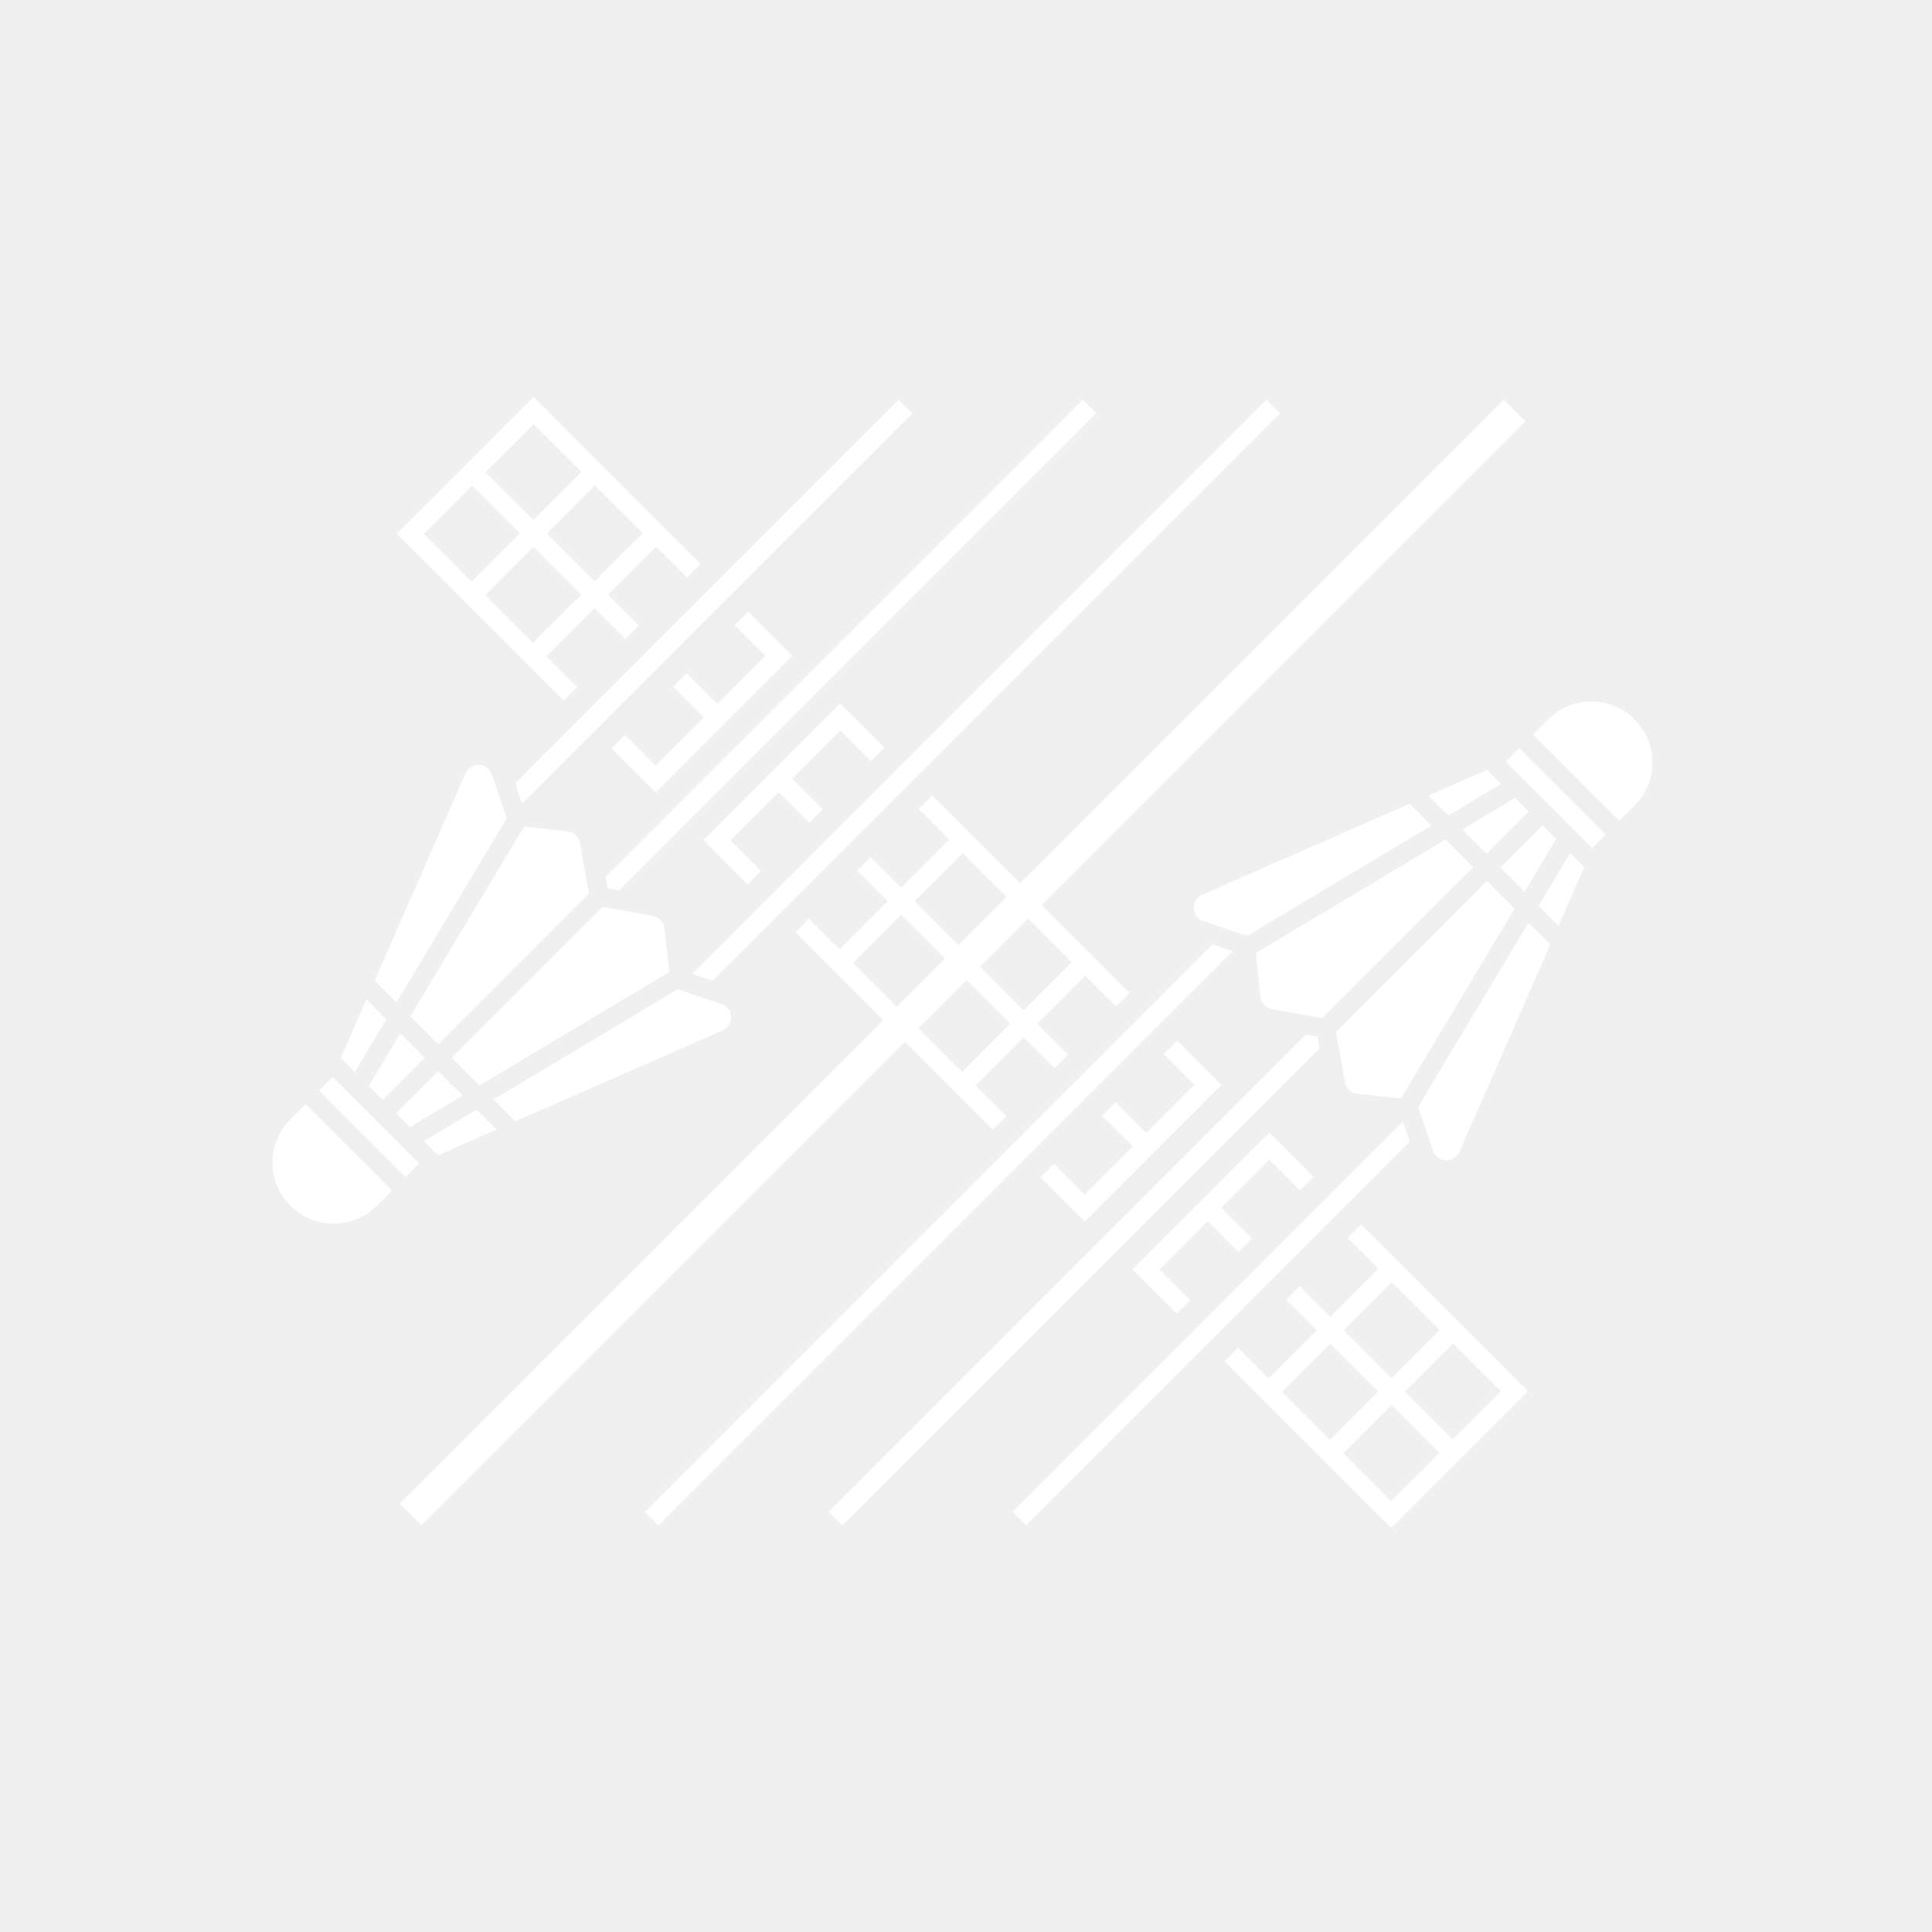
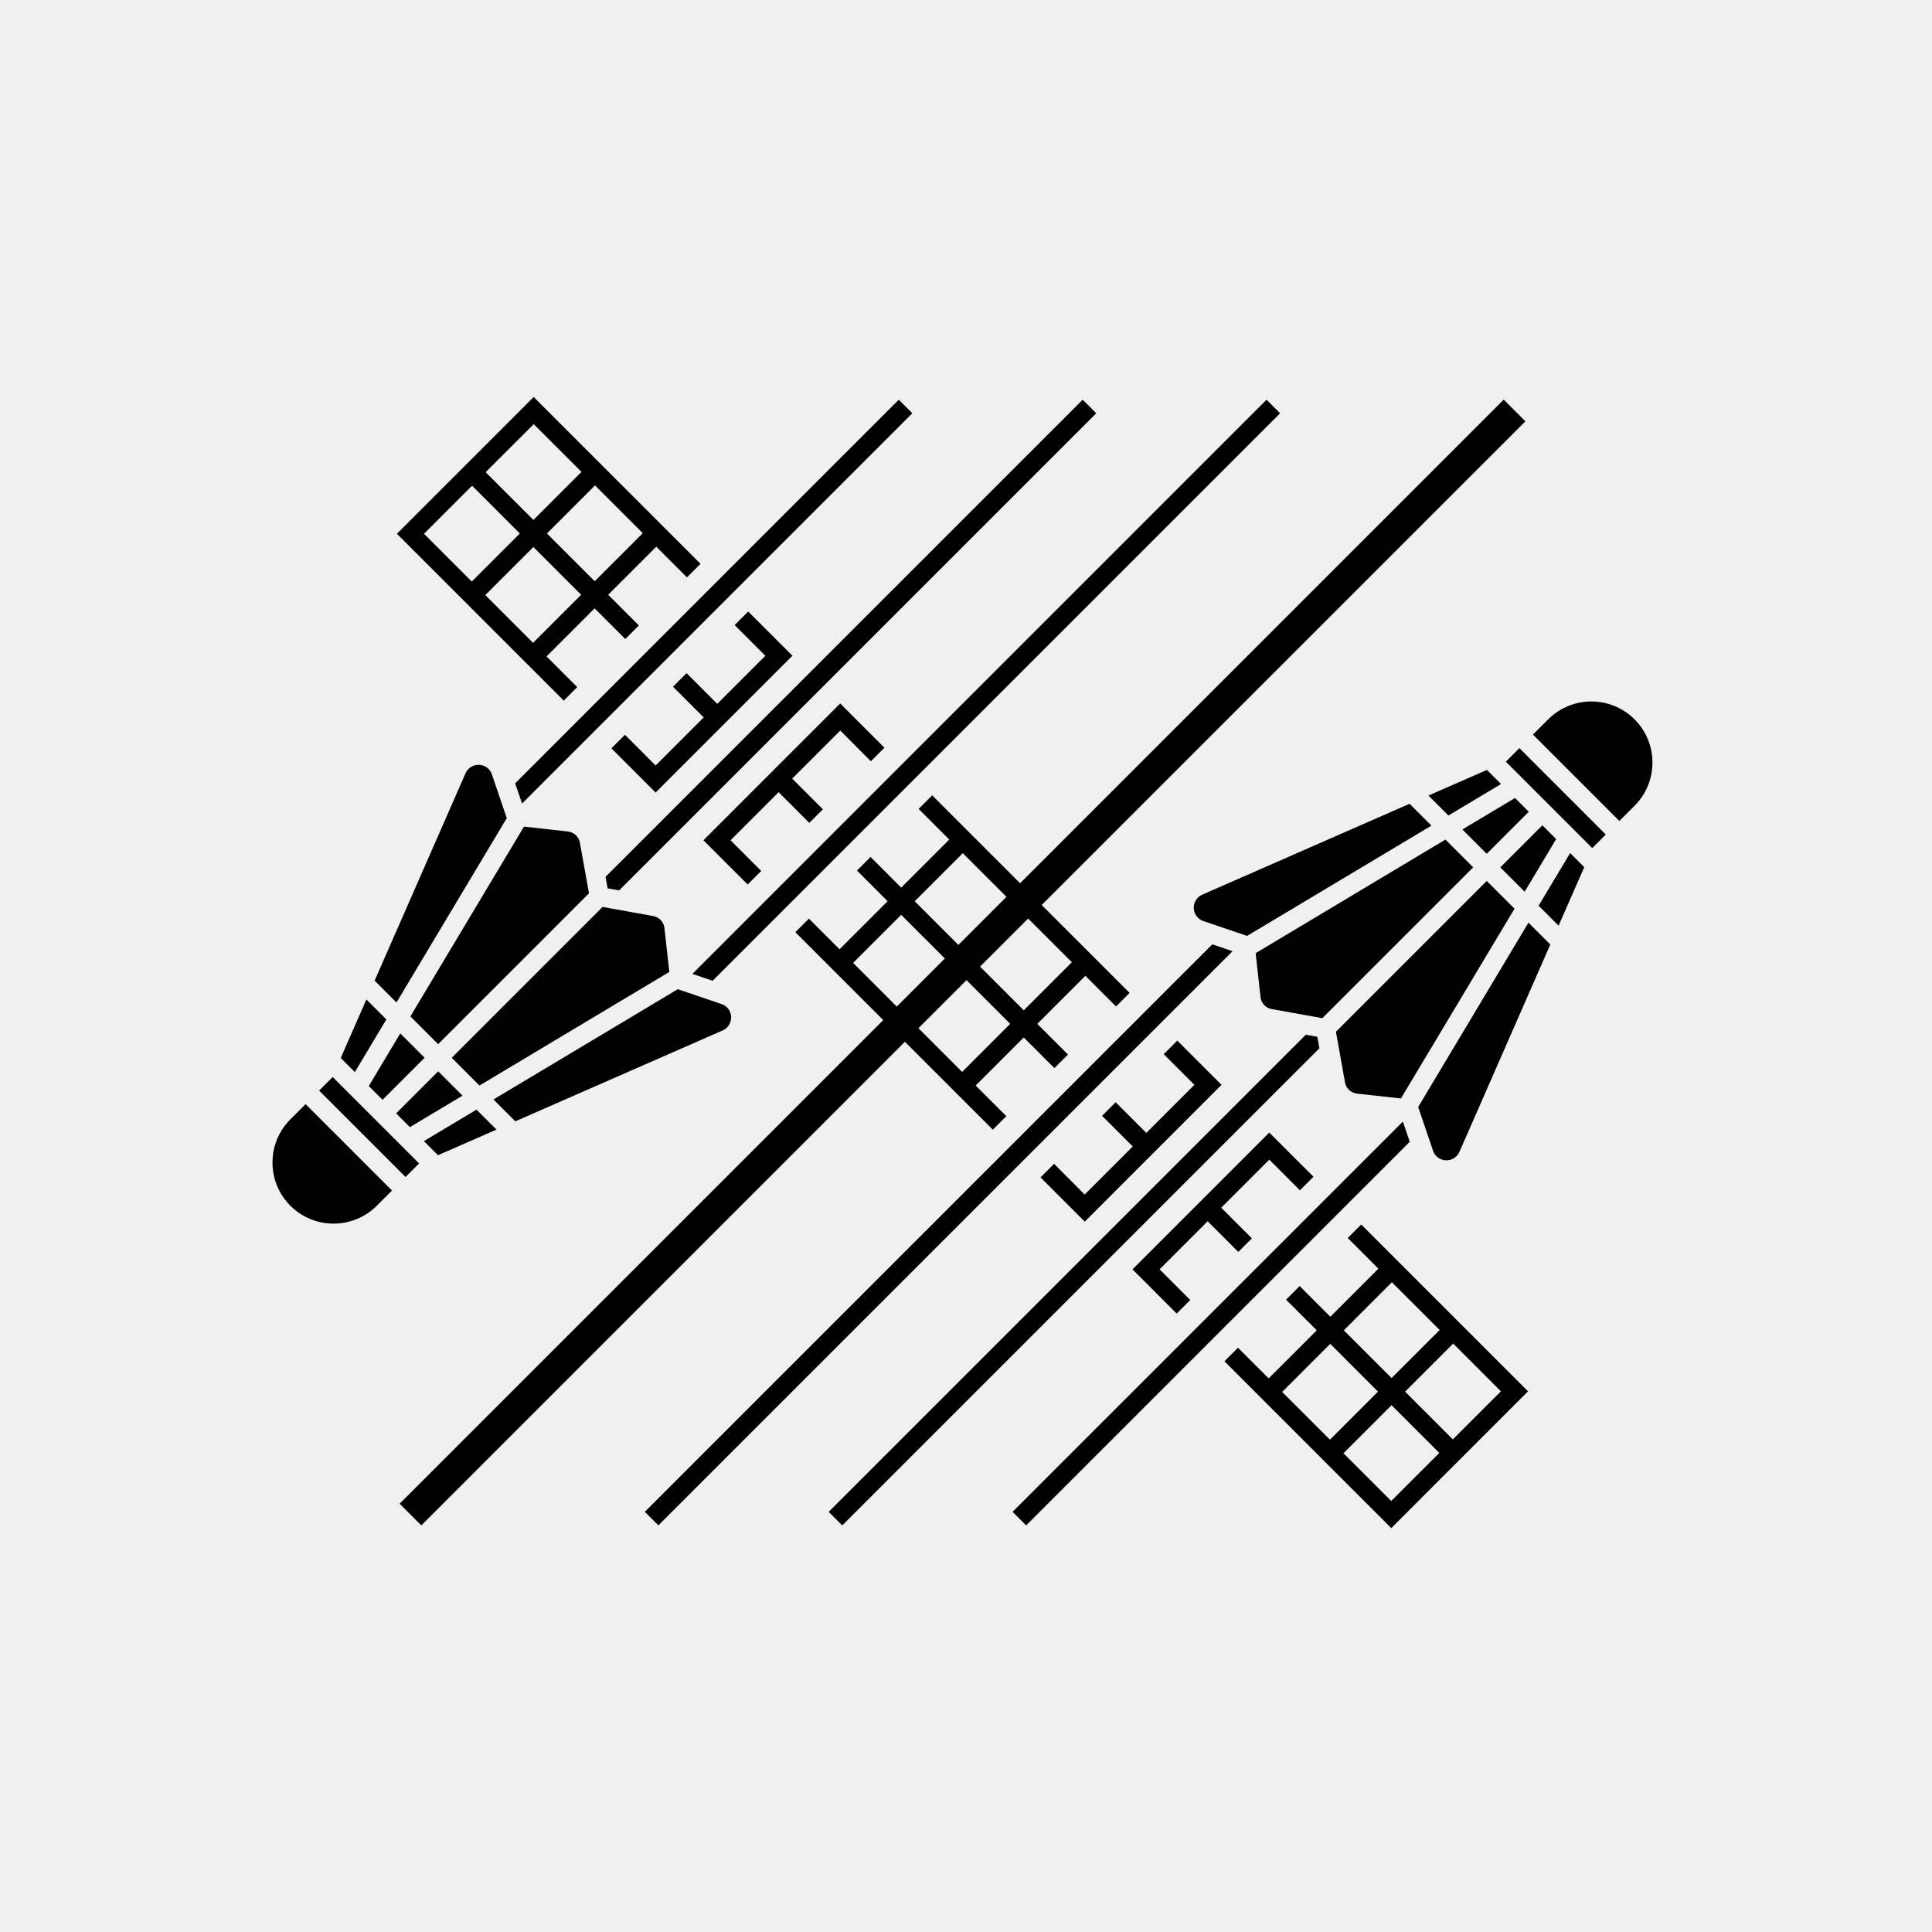
<svg xmlns="http://www.w3.org/2000/svg" width="252" height="252" viewBox="0 0 252 252" fill="none">
-   <path d="M46.285 139.835L44.445 137.995L47.79 130.365L50.395 132.97L46.285 139.835ZM73.53 91.385L51.77 69.625L69.61 51.78L91.37 73.54L89.6 75.31L85.6 71.31L79.33 77.58L83.33 81.58L81.56 83.35L77.56 79.35L71.29 85.62L75.29 89.62L73.53 91.385ZM77.61 63.315L71.34 69.585L77.57 75.815L83.84 69.545L77.61 63.315ZM63.345 61.59L69.575 67.82L75.845 61.55L69.615 55.325L63.345 61.59ZM61.535 75.855L67.805 69.585L61.575 63.355L55.305 69.625L61.535 75.855ZM69.53 83.85L75.8 77.58L69.57 71.35L63.3 77.62L69.53 83.85ZM54.665 151.75L43.395 140.48L41.625 142.25L52.895 153.52L54.665 151.75ZM37.875 146C34.765 149.11 34.765 154.16 37.875 157.27C40.985 160.38 46.035 160.38 49.145 157.27L51.13 155.285L39.86 144.015L37.875 146ZM66.1 106.715L64.16 101.005C64.043 100.652 63.82 100.344 63.522 100.122C63.225 99.899 62.866 99.773 62.495 99.76C61.725 99.73 61.025 100.165 60.715 100.875L48.865 127.91L51.715 130.76L66.1 106.715ZM68.095 104.81L119 53.905L117.23 52.135L67.195 102.175L68.095 104.81ZM87.3 126.775L86.665 121.055C86.626 120.671 86.463 120.31 86.2 120.026C85.938 119.743 85.59 119.553 85.21 119.485L78.595 118.295L58.92 137.97L62.54 141.59L87.3 126.775ZM48.105 141.655L49.9 143.45L55.385 137.965L52.21 134.79L48.105 141.655ZM74.065 108.455L68.345 107.82L53.53 132.575L57.15 136.195L76.825 116.52L75.635 109.905C75.5 109.135 74.855 108.535 74.065 108.455ZM92.95 127.925L166.97 53.905L165.2 52.135L90.31 127.03L92.95 127.925ZM60.33 142.91L57.155 139.735L51.67 145.22L53.465 147.015L60.33 142.91ZM64.76 147.34L62.155 144.735L55.29 148.84L57.13 150.68L64.76 147.34ZM113.59 99.295L115.36 97.525L109.59 91.755L91.75 109.6L97.52 115.37L99.29 113.6L95.29 109.6L101.56 103.33L105.56 107.33L107.33 105.56L103.33 101.56L109.6 95.29L113.59 99.295ZM81.52 95.84L79.75 97.61L85.515 103.375L103.36 85.53L97.595 79.765L95.825 81.535L99.825 85.535L93.555 91.805L89.555 87.805L87.785 89.575L91.785 93.575L85.515 99.845L81.52 95.84ZM94.25 134.41C94.594 134.261 94.885 134.011 95.084 133.693C95.284 133.375 95.381 133.005 95.365 132.63C95.352 132.258 95.226 131.9 95.003 131.602C94.781 131.305 94.472 131.082 94.12 130.965L88.41 129.025L64.365 143.41L67.215 146.26L94.25 134.41ZM79.255 115.87L80.755 116.14L142.99 53.905L141.22 52.135L78.985 114.37L79.255 115.87ZM169.555 155.26L171.325 153.49L165.56 147.725L147.715 165.57L153.48 171.335L155.25 169.565L151.25 165.565L157.52 159.295L161.52 163.295L163.29 161.525L159.29 157.525L165.56 151.255L169.555 155.26ZM182.985 146.29L132.075 197.195L133.845 198.965L183.88 148.93L182.985 146.29ZM137.49 151.805L135.72 153.575L141.49 159.345L159.33 141.5L153.56 135.73L151.79 137.5L155.79 141.5L149.52 147.77L145.52 143.77L143.75 145.54L147.75 149.54L141.48 155.81L137.49 151.805ZM177.55 159.715L199.31 181.475L181.47 199.32L159.71 177.56L161.48 175.79L165.48 179.79L171.75 173.52L167.75 169.52L169.52 167.75L173.52 171.75L179.79 165.48L175.79 161.48L177.55 159.715ZM173.47 187.785L179.74 181.515L173.51 175.285L167.24 181.555L173.47 187.785ZM187.735 189.515L181.505 183.285L175.235 189.555L181.465 195.78L187.735 189.515ZM189.545 175.25L183.275 181.52L189.5 187.745L195.77 181.475L189.545 175.25ZM181.55 167.25L175.28 173.52L181.51 179.75L187.78 173.48L181.55 167.25ZM171.825 135.23L170.325 134.96L108.09 197.195L109.86 198.965L172.095 136.73L171.825 135.23ZM184.98 144.39L186.92 150.1C187.165 150.825 187.82 151.315 188.585 151.345C189.355 151.375 190.055 150.94 190.365 150.23L202.215 123.195L199.365 120.345L184.98 144.39ZM196.415 99.35L207.685 110.62L209.45 108.85L198.18 97.58L196.415 99.35ZM213.205 93.83C210.095 90.72 205.045 90.72 201.935 93.83L199.95 95.815L211.22 107.085L213.205 105.1C216.315 101.985 216.315 96.94 213.205 93.83ZM200.69 118.135L203.295 120.74L206.64 113.11L204.8 111.27L200.69 118.135ZM118.03 135.885L54.955 198.965L52.125 196.135L115.205 133.055L103.74 121.59L105.51 119.82L109.51 123.82L115.78 117.55L111.78 113.55L113.55 111.78L117.55 115.78L123.82 109.51L119.82 105.51L121.59 103.74L133.055 115.205L196.135 52.125L198.965 54.955L135.875 118.045L147.34 129.51L145.57 131.28L141.57 127.28L135.3 133.55L139.3 137.55L137.53 139.32L133.53 135.32L127.26 141.59L131.26 145.59L129.5 147.35L118.03 135.885ZM131.765 133.545L126.065 127.845L119.795 134.115L125.495 139.815L131.765 133.545ZM127.835 126.08L133.535 131.78L139.805 125.51L134.105 119.81L127.835 126.08ZM119.31 117.555L125.005 123.25L131.275 116.98L125.58 111.285L119.31 117.555ZM116.97 131.29L123.24 125.02L117.545 119.325L111.275 125.595L116.97 131.29ZM165.865 131.615L172.48 132.805L192.155 113.13L188.535 109.51L163.78 124.325L164.415 130.045C164.452 130.429 164.614 130.79 164.876 131.074C165.138 131.357 165.485 131.547 165.865 131.615ZM158.13 123.175L84.105 197.195L85.875 198.965L160.77 124.07L158.13 123.175ZM156.825 116.69C156.481 116.839 156.19 117.088 155.991 117.406C155.791 117.724 155.694 118.095 155.71 118.47C155.723 118.841 155.849 119.2 156.072 119.497C156.294 119.795 156.602 120.017 156.955 120.135L162.665 122.075L186.71 107.69L183.86 104.84L156.825 116.69ZM186.32 103.765L188.925 106.37L195.79 102.265L193.95 100.425L186.32 103.765ZM177.01 142.645L182.73 143.28L197.545 118.525L193.925 114.905L174.25 134.58L175.44 141.195C175.575 141.965 176.225 142.565 177.01 142.645ZM190.745 108.19L193.92 111.365L199.405 105.88L197.61 104.085L190.745 108.19ZM202.975 109.445L201.18 107.65L195.695 113.135L198.87 116.31L202.975 109.445Z" fill="white" />
+   <path d="M46.285 139.835L44.445 137.995L47.79 130.365L50.395 132.97L46.285 139.835ZM73.53 91.385L51.77 69.625L69.61 51.78L91.37 73.54L89.6 75.31L85.6 71.31L79.33 77.58L83.33 81.58L81.56 83.35L77.56 79.35L71.29 85.62L75.29 89.62L73.53 91.385ZM77.61 63.315L71.34 69.585L77.57 75.815L83.84 69.545L77.61 63.315ZM63.345 61.59L69.575 67.82L75.845 61.55L69.615 55.325L63.345 61.59ZM61.535 75.855L67.805 69.585L61.575 63.355L55.305 69.625L61.535 75.855ZM69.53 83.85L75.8 77.58L69.57 71.35L63.3 77.62L69.53 83.85ZM54.665 151.75L43.395 140.48L41.625 142.25L52.895 153.52L54.665 151.75ZM37.875 146C34.765 149.11 34.765 154.16 37.875 157.27C40.985 160.38 46.035 160.38 49.145 157.27L51.13 155.285L39.86 144.015L37.875 146ZM66.1 106.715L64.16 101.005C64.043 100.652 63.82 100.344 63.522 100.122C63.225 99.899 62.866 99.773 62.495 99.76C61.725 99.73 61.025 100.165 60.715 100.875L48.865 127.91L51.715 130.76L66.1 106.715ZM68.095 104.81L119 53.905L117.23 52.135L67.195 102.175L68.095 104.81ZM87.3 126.775L86.665 121.055C86.626 120.671 86.463 120.31 86.2 120.026C85.938 119.743 85.59 119.553 85.21 119.485L78.595 118.295L58.92 137.97L62.54 141.59L87.3 126.775ZM48.105 141.655L49.9 143.45L55.385 137.965L52.21 134.79L48.105 141.655ZM74.065 108.455L68.345 107.82L53.53 132.575L57.15 136.195L76.825 116.52L75.635 109.905C75.5 109.135 74.855 108.535 74.065 108.455ZM92.95 127.925L166.97 53.905L165.2 52.135L90.31 127.03L92.95 127.925ZM60.33 142.91L57.155 139.735L51.67 145.22L53.465 147.015L60.33 142.91ZM64.76 147.34L62.155 144.735L55.29 148.84L57.13 150.68L64.76 147.34ZM113.59 99.295L115.36 97.525L109.59 91.755L91.75 109.6L97.52 115.37L99.29 113.6L95.29 109.6L101.56 103.33L105.56 107.33L107.33 105.56L103.33 101.56L109.6 95.29L113.59 99.295ZM81.52 95.84L79.75 97.61L85.515 103.375L103.36 85.53L97.595 79.765L95.825 81.535L99.825 85.535L93.555 91.805L89.555 87.805L87.785 89.575L91.785 93.575L85.515 99.845L81.52 95.84ZM94.25 134.41C94.594 134.261 94.885 134.011 95.084 133.693C95.284 133.375 95.381 133.005 95.365 132.63C95.352 132.258 95.226 131.9 95.003 131.602C94.781 131.305 94.472 131.082 94.12 130.965L88.41 129.025L64.365 143.41L67.215 146.26L94.25 134.41ZM79.255 115.87L80.755 116.14L142.99 53.905L141.22 52.135L78.985 114.37L79.255 115.87ZM169.555 155.26L171.325 153.49L165.56 147.725L147.715 165.57L153.48 171.335L155.25 169.565L151.25 165.565L157.52 159.295L161.52 163.295L163.29 161.525L159.29 157.525L165.56 151.255L169.555 155.26ZM182.985 146.29L132.075 197.195L133.845 198.965L183.88 148.93L182.985 146.29ZM137.49 151.805L135.72 153.575L141.49 159.345L159.33 141.5L153.56 135.73L151.79 137.5L155.79 141.5L149.52 147.77L145.52 143.77L143.75 145.54L147.75 149.54L141.48 155.81L137.49 151.805ZM177.55 159.715L199.31 181.475L181.47 199.32L159.71 177.56L161.48 175.79L165.48 179.79L171.75 173.52L167.75 169.52L169.52 167.75L173.52 171.75L179.79 165.48L175.79 161.48L177.55 159.715ZM173.47 187.785L179.74 181.515L173.51 175.285L167.24 181.555L173.47 187.785ZM187.735 189.515L181.505 183.285L175.235 189.555L181.465 195.78L187.735 189.515ZM189.545 175.25L183.275 181.52L189.5 187.745L195.77 181.475L189.545 175.25ZM181.55 167.25L175.28 173.52L181.51 179.75L187.78 173.48L181.55 167.25ZM171.825 135.23L170.325 134.96L108.09 197.195L109.86 198.965L172.095 136.73L171.825 135.23ZM184.98 144.39L186.92 150.1C187.165 150.825 187.82 151.315 188.585 151.345C189.355 151.375 190.055 150.94 190.365 150.23L202.215 123.195L199.365 120.345L184.98 144.39ZM196.415 99.35L207.685 110.62L209.45 108.85L198.18 97.58L196.415 99.35ZM213.205 93.83C210.095 90.72 205.045 90.72 201.935 93.83L199.95 95.815L211.22 107.085L213.205 105.1C216.315 101.985 216.315 96.94 213.205 93.83ZM200.69 118.135L203.295 120.74L206.64 113.11L204.8 111.27L200.69 118.135ZM118.03 135.885L54.955 198.965L52.125 196.135L115.205 133.055L103.74 121.59L105.51 119.82L109.51 123.82L115.78 117.55L111.78 113.55L113.55 111.78L117.55 115.78L123.82 109.51L119.82 105.51L121.59 103.74L133.055 115.205L196.135 52.125L198.965 54.955L135.875 118.045L147.34 129.51L145.57 131.28L141.57 127.28L135.3 133.55L139.3 137.55L137.53 139.32L133.53 135.32L127.26 141.59L131.26 145.59L129.5 147.35L118.03 135.885ZM131.765 133.545L126.065 127.845L119.795 134.115L125.495 139.815L131.765 133.545ZM127.835 126.08L133.535 131.78L139.805 125.51L134.105 119.81L127.835 126.08ZM119.31 117.555L125.005 123.25L131.275 116.98L125.58 111.285L119.31 117.555ZM116.97 131.29L123.24 125.02L117.545 119.325L111.275 125.595L116.97 131.29ZM165.865 131.615L172.48 132.805L192.155 113.13L188.535 109.51L163.78 124.325L164.415 130.045C164.452 130.429 164.614 130.79 164.876 131.074C165.138 131.357 165.485 131.547 165.865 131.615ZM158.13 123.175L84.105 197.195L85.875 198.965L160.77 124.07L158.13 123.175ZM156.825 116.69C156.481 116.839 156.19 117.088 155.991 117.406C155.791 117.724 155.694 118.095 155.71 118.47C155.723 118.841 155.849 119.2 156.072 119.497C156.294 119.795 156.602 120.017 156.955 120.135L162.665 122.075L186.71 107.69L183.86 104.84L156.825 116.69ZM186.32 103.765L188.925 106.37L195.79 102.265L193.95 100.425L186.32 103.765ZM177.01 142.645L182.73 143.28L197.545 118.525L193.925 114.905L174.25 134.58L175.44 141.195C175.575 141.965 176.225 142.565 177.01 142.645ZM190.745 108.19L193.92 111.365L199.405 105.88L197.61 104.085L190.745 108.19ZM202.975 109.445L201.18 107.65L195.695 113.135L198.87 116.31L202.975 109.445Z" fill="black" />
</svg>
